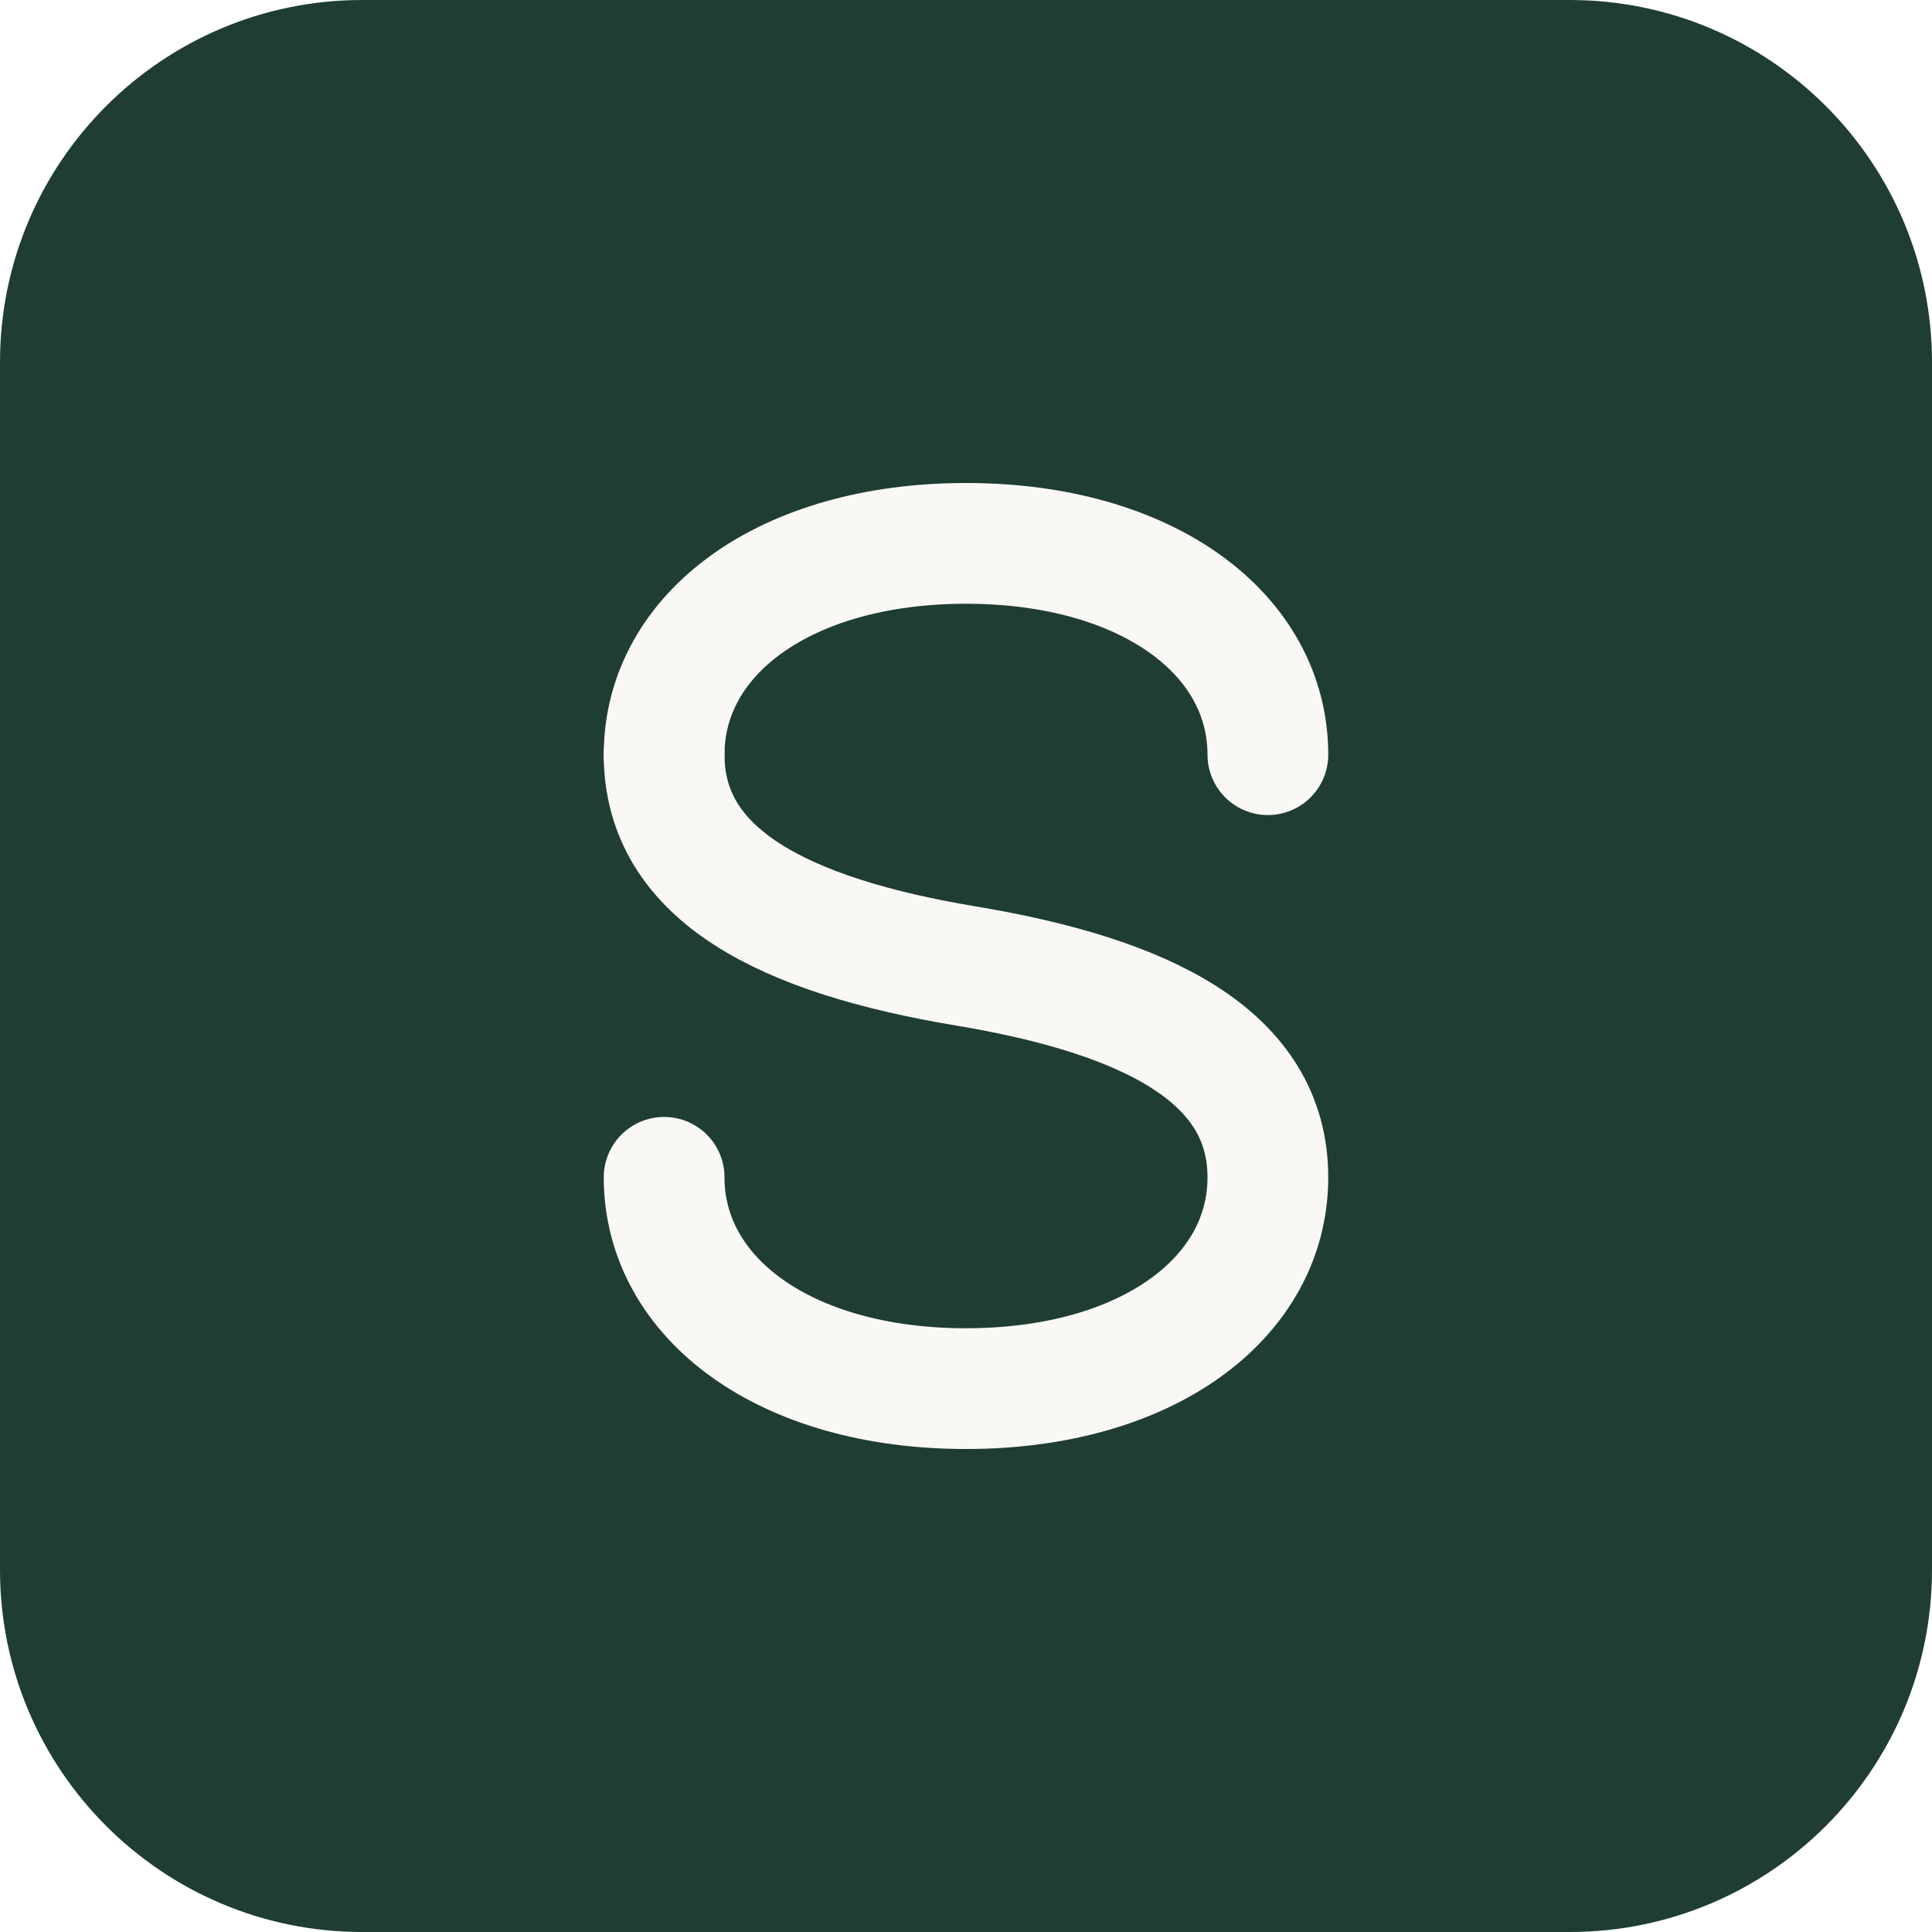
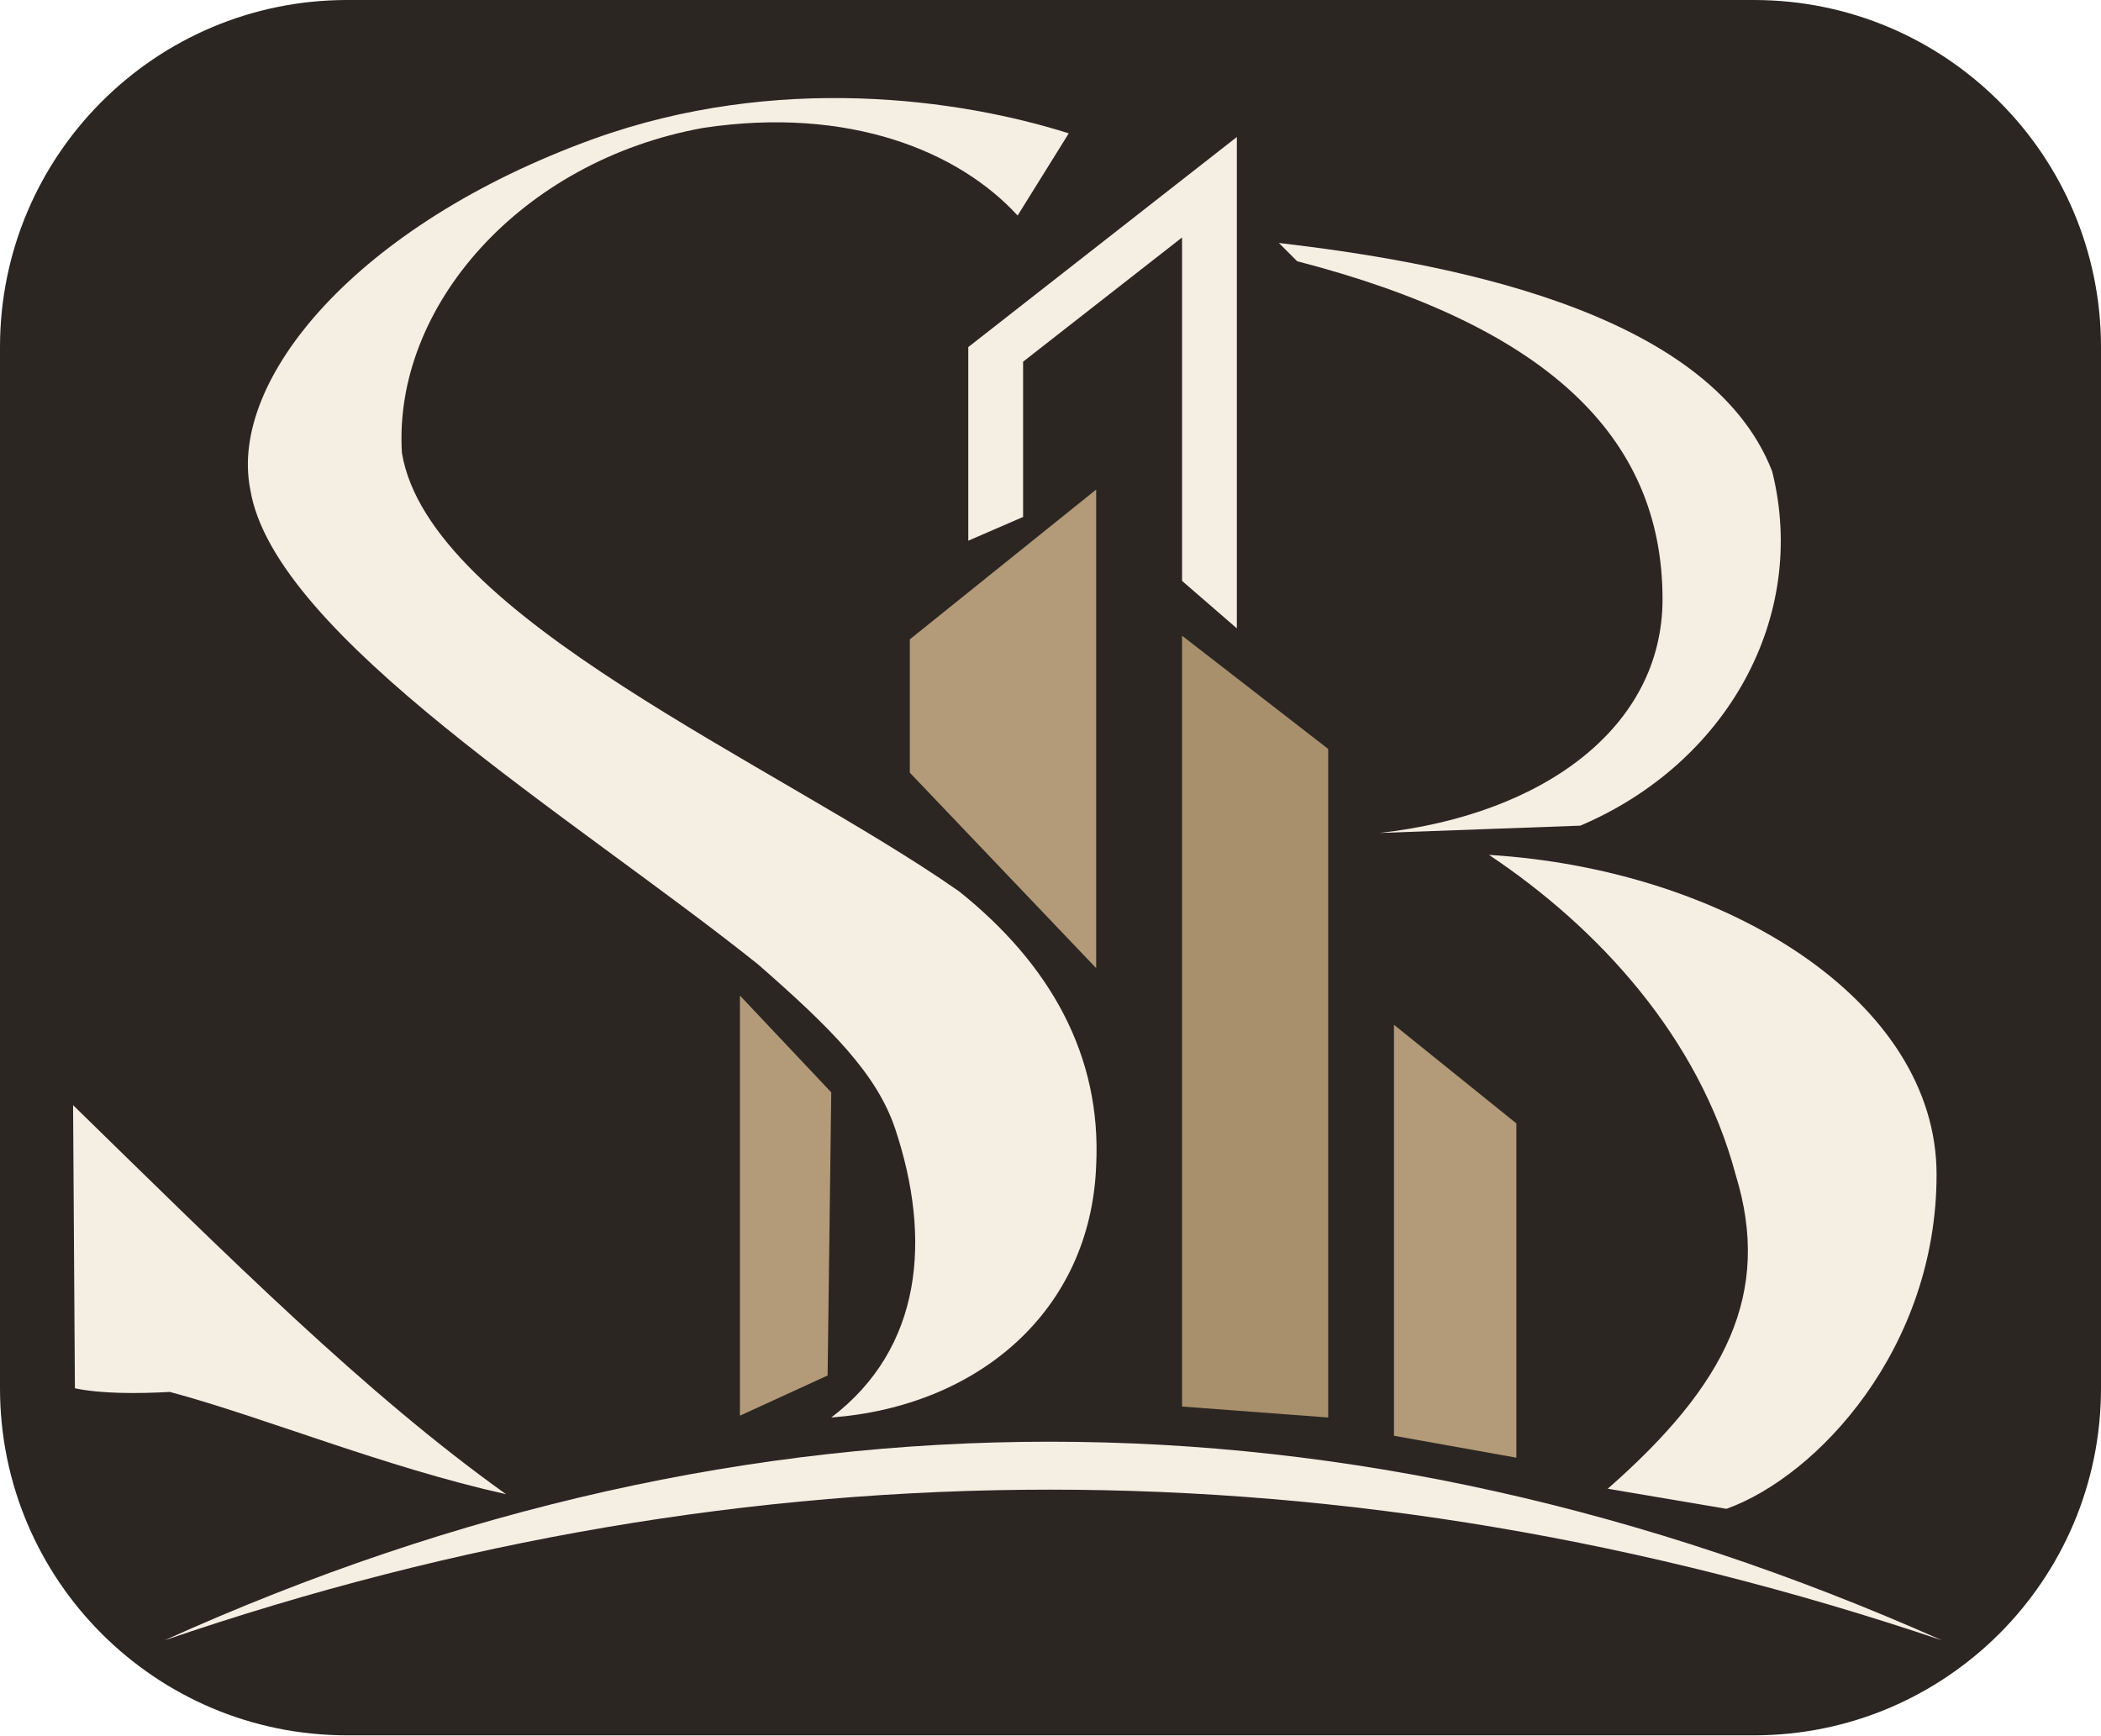
- <svg xmlns="http://www.w3.org/2000/svg" viewBox="0 0 32 32">
-   <rect width="32" height="32" rx="6" fill="#1f3d33" />
-   <path d="M11 12.5c0-2 2-3.5 5-3.5s5 1.5 5 3.5" stroke="#faf8f4" stroke-width="2" stroke-linecap="round" fill="none" />
-   <path d="M11 19.5c0 2 2 3.5 5 3.5s5-1.5 5-3.5-2-3-5-3.5-5-1.5-5-3.5" stroke="#faf8f4" stroke-width="2" stroke-linecap="round" fill="none" />
+ <svg xmlns="http://www.w3.org/2000/svg" viewBox="0 0 1150 950">
+   <rect width="1150" height="950" rx="190" fill="#2B2622" />
+   <g transform="translate(-15 18)">
+     <g id="towers">
+       <path fill="#B39A78" d="M513 332 L615 250 L615 512 L513 405 Z" />
+       <path fill="#A8906D" d="M662 330 L742 392 L742 758 L662 752 Z" />
+       <path fill="#B39A78" d="M778 543 L845 597 L845 780 L778 768 Z" />
+       <path fill="#B39A78" d="M420 527 L470 580 L468 735 L420 757 Z" />
+     </g>
+     <path fill="#F4EEE3" d="M545 278 L545 172 L692 57 L692 326 L662 300 L662 112 L575 180 L575 265 Z" />
+     <path fill="#F4EEE3" d="M600 55 C540 36 440 22 340 58 C210 105 140 190 152 250 C165 330 330 430 430 510 C470 545 495 570 505 600 C525 660 520 720 470 758 C550 752 612 700 615 620 C618 560 590 510 540 470 C440 400 250 320 235 230 C230 150 300 70 400 52 C480 40 540 65 572 100 Z" />
+     <path fill="#F4EEE3" d="M55 587 C140 670 215 745 292 800 C225 785 160 758 108 744 C90 745 70 745 56 742 Z" />
+     <path fill="#F4EEE3" d="M715 115 C800 125 950 150 985 240 C1005 320 960 400 880 434 L770 438 C860 428 925 380 925 310 C925 220 860 160 725 125 Z" />
+     <path fill="#F4EEE3" d="M830 450 C960 458 1075 530 1075 625 C1075 720 1010 790 960 808 L895 797 C960 740 985 690 965 625 C945 550 890 490 830 450 Z" />
+     <path fill="#F4EEE3" d="M105 880 C426 735 752 735 1078 880 C752 770 426 770 105 880 Z" />
+   </g>
</svg>
